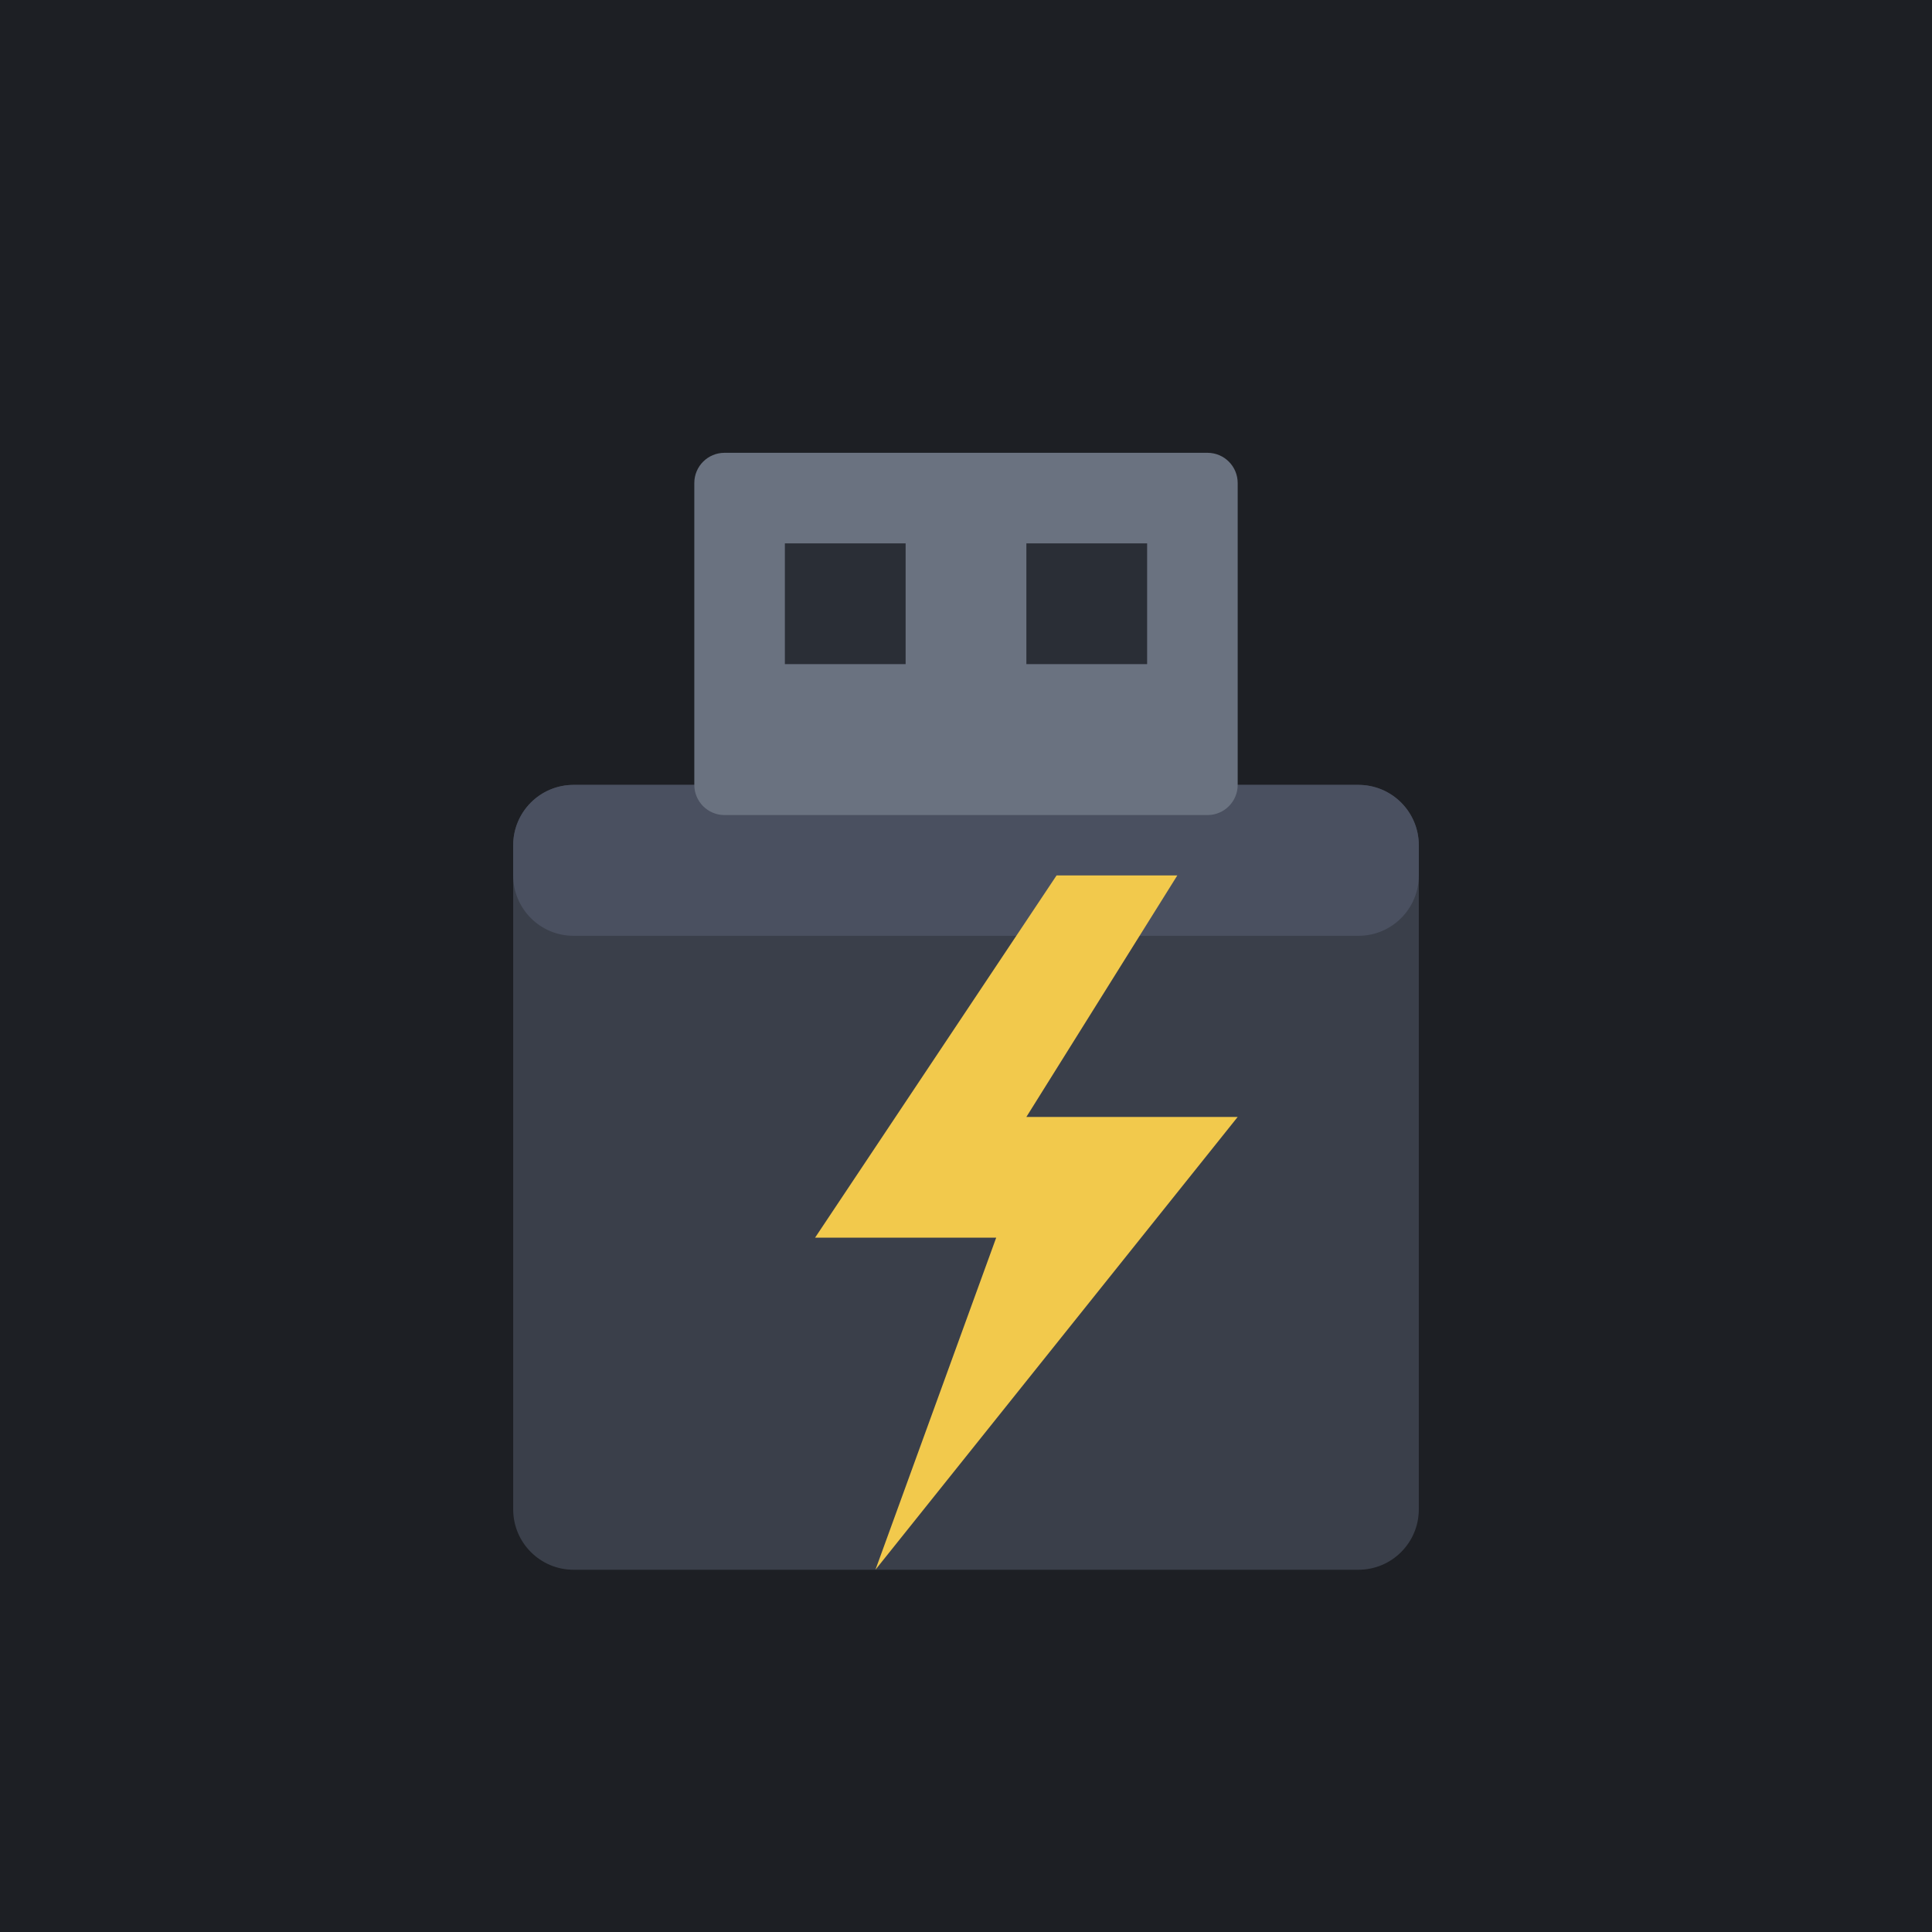
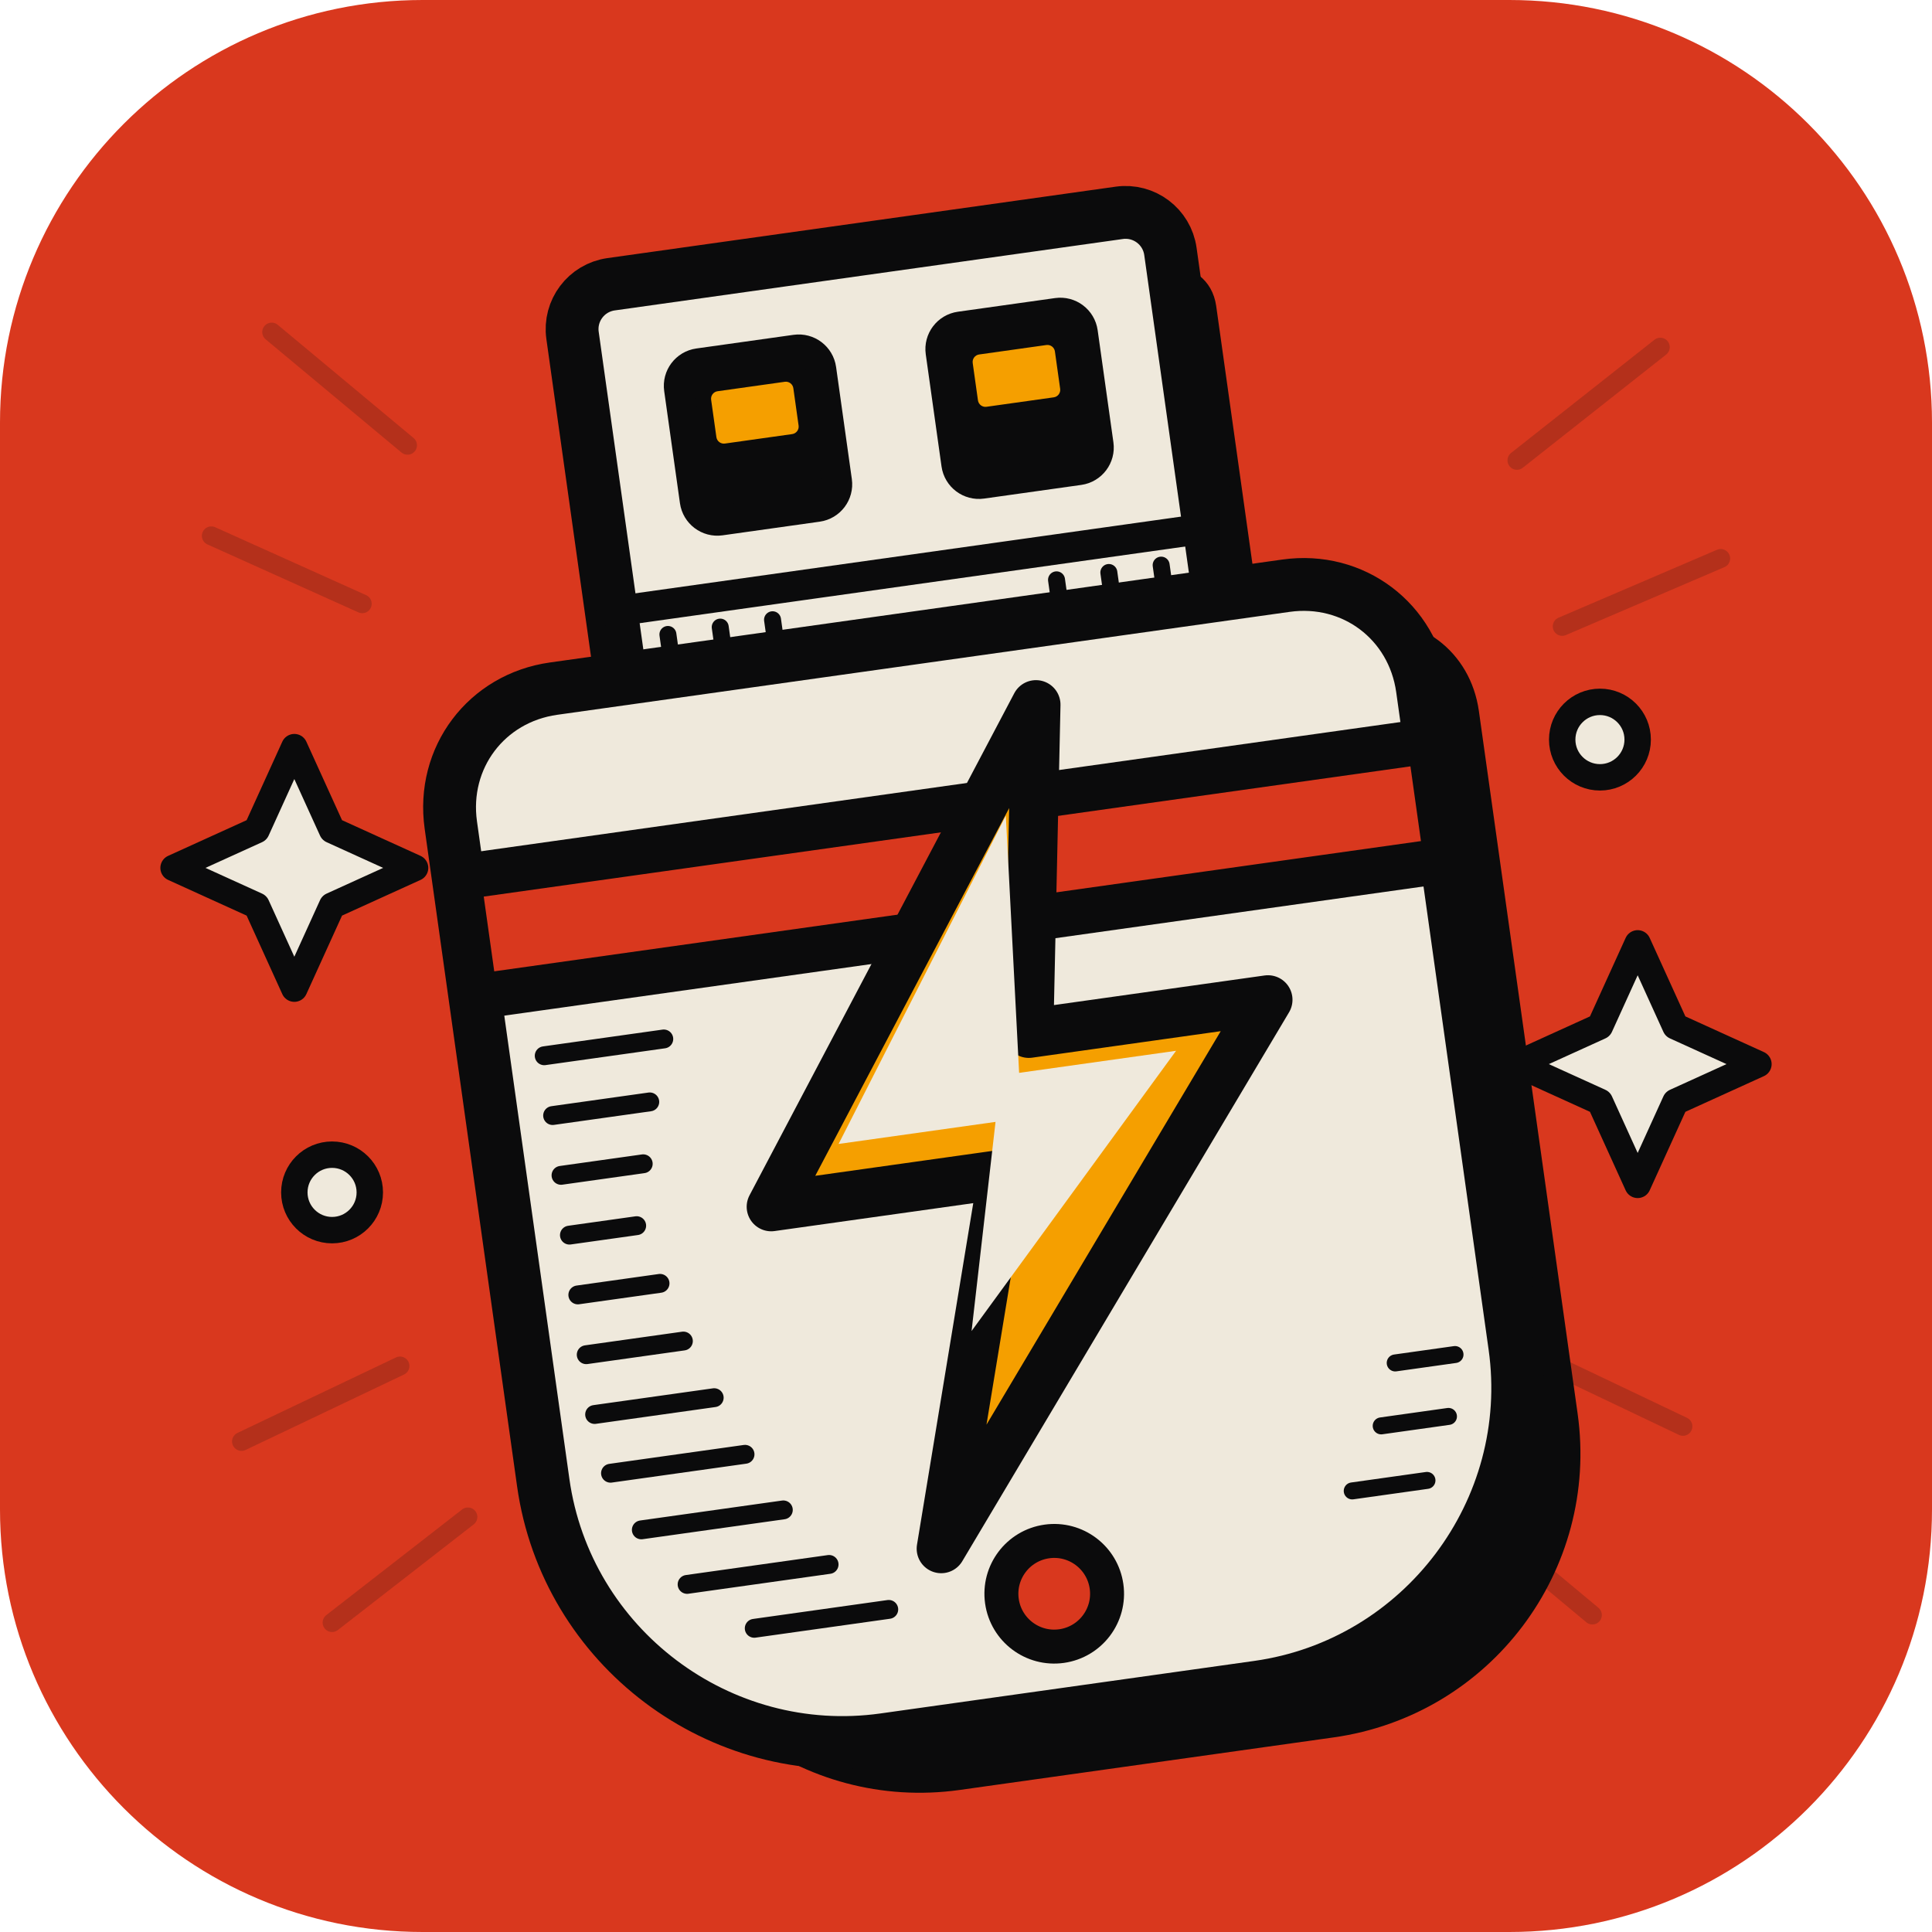
- <svg xmlns="http://www.w3.org/2000/svg" width="128" height="128" viewBox="0 0 128 128">
-   <rect width="128" height="128" rx="0" fill="#1d1f24" />
-   <rect x="34" y="52" width="60" height="52" rx="4" fill="#3a3f4a" />
-   <rect x="34" y="52" width="60" height="10" rx="4" fill="#4a5060" />
-   <rect x="46" y="30" width="36" height="24" rx="2" fill="#6a7280" />
-   <rect x="52" y="36" width="8" height="8" fill="#2a2e36" />
-   <rect x="68" y="36" width="8" height="8" fill="#2a2e36" />
-   <path d="M70 58 L54 82 L66 82 L58 104 L82 74 L68 74 L78 58 Z" fill="#f2c94c" />
+ <svg xmlns="http://www.w3.org/2000/svg" viewBox="0 0 512 512" width="512" height="512">
+   <defs>
+     <clipPath id="tile">
+       <rect width="512" height="512" rx="112" />
+     </clipPath>
+   </defs>
+   <g clip-path="url(#tile)">
+     <rect width="512" height="512" fill="#d9381e" />
+     <g stroke="#0b0b0c" stroke-width="5" stroke-linecap="round" opacity="0.18">
+       <line x1="72" y1="88" x2="108" y2="118" />
+       <line x1="56" y1="142" x2="96" y2="160" />
+       <line x1="440" y1="92" x2="402" y2="122" />
+       <line x1="456" y1="148" x2="414" y2="166" />
+       <line x1="64" y1="382" x2="106" y2="362" />
+       <line x1="88" y1="430" x2="124" y2="402" />
+       <line x1="446" y1="378" x2="404" y2="358" />
+       <line x1="422" y1="428" x2="386" y2="398" />
+     </g>
+     <g transform="rotate(-8 256 256)" stroke="#0b0b0c" stroke-linejoin="round" stroke-linecap="round">
+       <path d="M188 68 H324 C331 68 336 73 336 80 V168 H362 C378 168 390 180 390 196 V384 C390 426 356 460 314 460 H214 C172 460 138 426 138 384 V196 C138 180 150 168 166 168 H176 V80 C176 73 181 68 188 68 Z" fill="#0b0b0c" stroke="none" transform="translate(10, 12)" />
+       <rect x="176" y="64" width="160" height="112" rx="12" fill="#efe9dc" stroke-width="14" />
+       <line x1="176" y1="150" x2="336" y2="150" stroke-width="8" />
+       <g stroke-width="4.5">
+         <line x1="190" y1="158" x2="190" y2="170" />
+         <line x1="204" y1="158" x2="204" y2="170" />
+         <line x1="218" y1="158" x2="218" y2="170" />
+         <line x1="294" y1="158" x2="294" y2="170" />
+         <line x1="308" y1="158" x2="308" y2="170" />
+         <line x1="322" y1="158" x2="322" y2="170" />
+       </g>
+       <rect x="202" y="88" width="38" height="42" rx="6" fill="#0b0b0c" stroke-width="8" />
+       <rect x="272" y="88" width="38" height="42" rx="6" fill="#0b0b0c" stroke-width="8" />
+       <rect x="210" y="96" width="22" height="14" rx="2" fill="#f59f00" stroke="none" />
+       <rect x="280" y="96" width="22" height="14" rx="2" fill="#f59f00" stroke="none" />
+       <path d="M158 168 H354 C372 168 386 182 386 200 V376 C386 420 350 456 306 456 H206 C162 456 126 420 126 376 V200 C126 182 140 168 158 168 Z" fill="#efe9dc" stroke-width="14" />
+       <path d="M126 214 H386 V246 H126 Z" fill="#d9381e" stroke-width="12" />
+       <g stroke-width="5">
+         <line x1="142" y1="264" x2="174" y2="264" />
+         <line x1="142" y1="280" x2="168" y2="280" />
+         <line x1="142" y1="296" x2="164" y2="296" />
+         <line x1="142" y1="312" x2="160" y2="312" />
+         <line x1="142" y1="328" x2="164" y2="328" />
+         <line x1="142" y1="344" x2="168" y2="344" />
+         <line x1="142" y1="360" x2="174" y2="360" />
+         <line x1="144" y1="376" x2="180" y2="376" />
+         <line x1="150" y1="392" x2="188" y2="392" />
+         <line x1="160" y1="408" x2="198" y2="408" />
+         <line x1="176" y1="422" x2="212" y2="422" />
+       </g>
+       <g stroke-width="4.5">
+         <line x1="354" y1="376" x2="370" y2="376" />
+         <line x1="348" y1="392" x2="366" y2="392" />
+         <line x1="338" y1="408" x2="358" y2="408" />
+       </g>
+       <circle cx="256" cy="424" r="14" fill="#d9381e" stroke-width="9" />
+       <path d="M284 190 L196 312 H258 L228 408 L334 276 H270 Z" fill="#f59f00" stroke="#0b0b0c" stroke-width="13" stroke-linejoin="round" />
+       <path d="M272 218 L216 298 H258 L244 352 L308 286 H266 Z" fill="#efe9dc" stroke="none" />
+     </g>
+     <g fill="#efe9dc" stroke="#0b0b0c" stroke-width="7" stroke-linejoin="round">
+       <path d="M78 198 L88 220 L110 230 L88 240 L78 262 L68 240 L46 230 L68 220 Z" />
+       <path d="M434 250 L444 272 L466 282 L444 292 L434 314 L424 292 L402 282 L424 272 Z" />
+       <circle cx="88" cy="316" r="10" />
+       <circle cx="424" cy="196" r="10" />
+     </g>
+   </g>
</svg>
